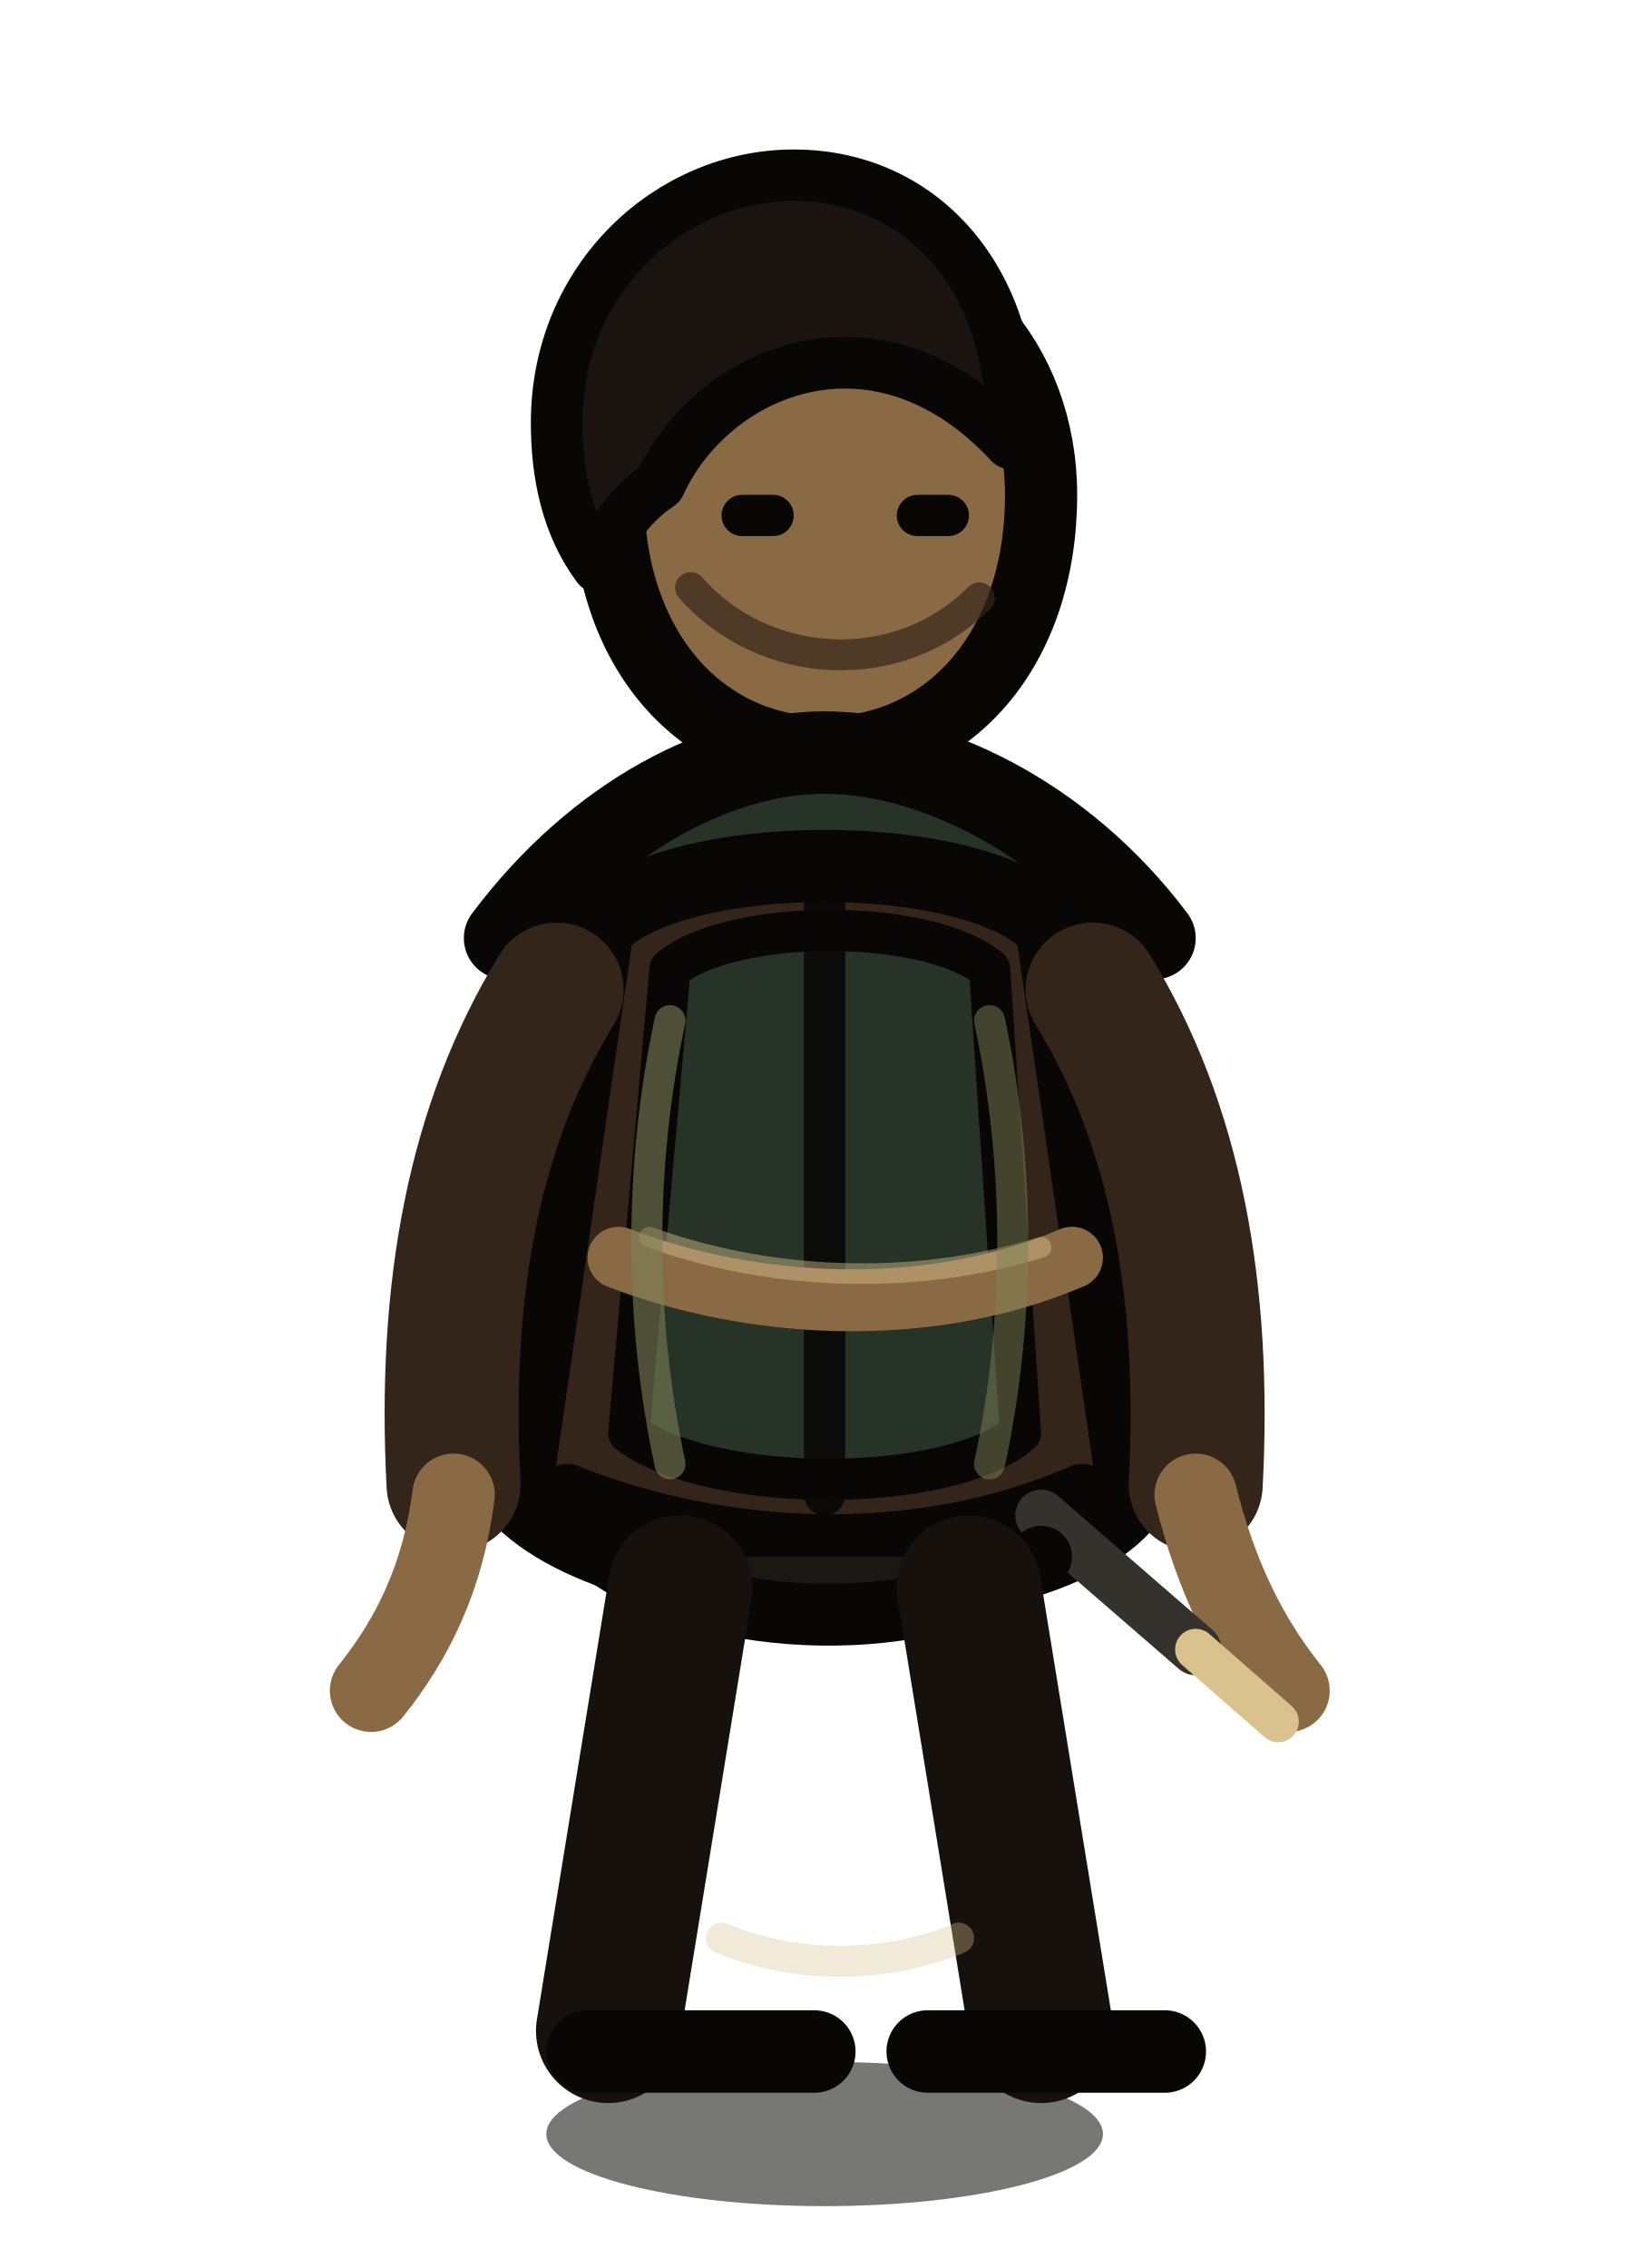
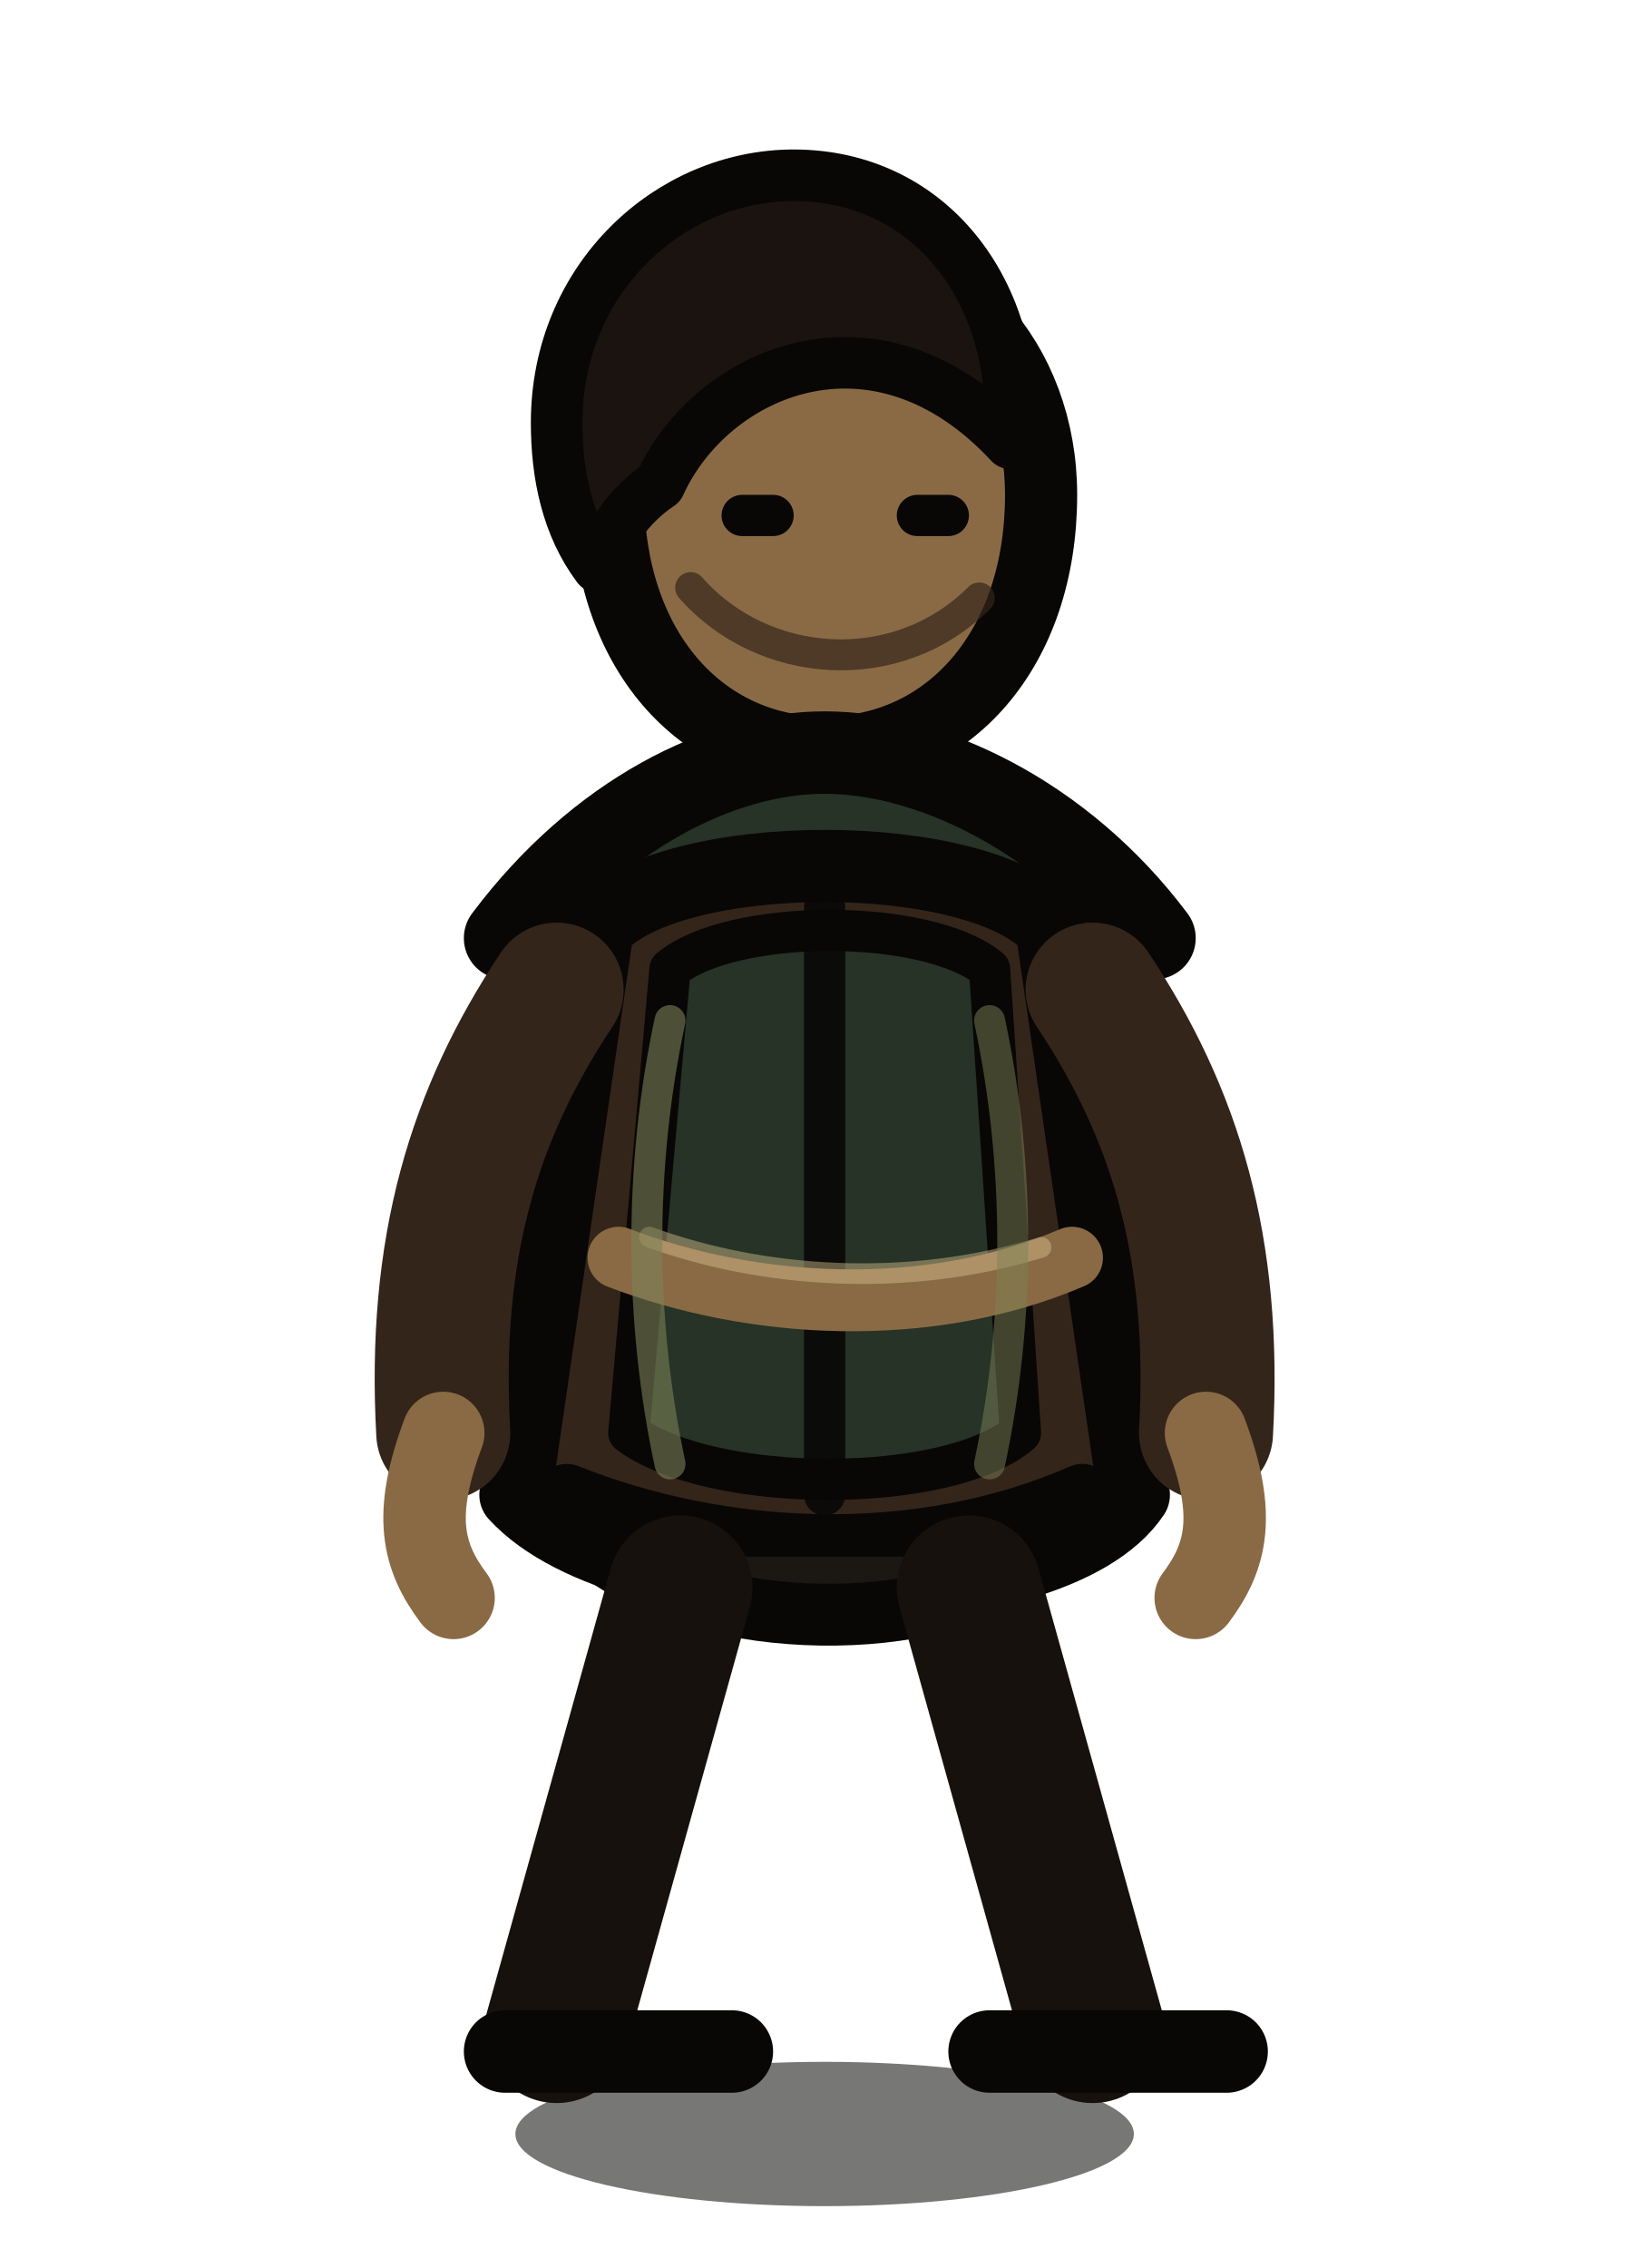
<svg xmlns="http://www.w3.org/2000/svg" width="160" height="220" viewBox="0 0 160 220">
  <g id="grounded-shadow">
-     <ellipse cx="80" cy="207" rx="27" ry="7" fill="#080706" opacity="0.55" />
+     <ellipse cx="80" cy="207" rx="30" ry="7" fill="#080706" opacity="0.55" />
  </g>
  <g id="human-survivor" stroke="#080706" stroke-linecap="round" stroke-linejoin="round">
    <path d="M80 25c-12 0-21 10-21 23 0 15 9 25 21 25s21-10 21-25c0-13-9-23-21-23z" fill="#8a6a45" stroke-width="7" />
    <path d="M64 47c5-11 21-18 34-4 1-15-8-26-21-26-12 0-23 10-23 24 0 5 1 10 4 14 1-3 3-6 6-8z" fill="#1a130f" stroke-width="5" />
    <path d="M67 57c7 8 20 9 28 1" fill="none" stroke="#34251a" stroke-width="3" opacity="0.7" />
    <path d="M72 50h3m14 0h3" fill="none" stroke="#080706" stroke-width="4" />
    <path d="M72 71v12h16V71" fill="#8a6a45" stroke-width="5" />
    <path d="M49 91c9-12 21-18 31-18s23 6 32 18" fill="#263326" stroke-width="8" />
    <path d="M58 90c7-8 37-8 44 0l8 55c-8 12-49 12-60 0z" fill="#34251a" stroke-width="7" />
    <path d="M65 94c6-5 25-5 31 0l3 45c-7 6-30 6-38 0z" fill="#263326" stroke-width="4" />
    <path d="M80 88v57" fill="none" stroke="#080706" stroke-width="4" opacity="0.9" />
    <path d="M60 122c13 5 30 6 44 0" fill="none" stroke="#8a6a45" stroke-width="6" />
    <path d="M63 120c11 4 25 5 38 1" fill="none" stroke="#d9c28e" stroke-width="2" opacity="0.45" />
-     <path d="M54 96c-8 13-11 29-10 48" fill="none" stroke="#34251a" stroke-width="13" />
-     <path d="M106 96c8 13 11 29 10 48" fill="none" stroke="#34251a" stroke-width="13" />
-     <path d="M44 145c-1 8-4 14-8 19" fill="none" stroke="#8a6a45" stroke-width="8" />
-     <path d="M116 145c2 8 5 14 9 19" fill="none" stroke="#8a6a45" stroke-width="8" />
+     <path d="M54 96c-8 12-12 25-11 43" fill="none" stroke="#34251a" stroke-width="13" />
+     <path d="M43 139c-3 8-2 12 1 16" fill="none" stroke="#8a6a45" stroke-width="8" />
+     <path d="M106 96c8 12 12 25 11 43" fill="none" stroke="#34251a" stroke-width="13" />
+     <path d="M117 139c3 8 2 12-1 16" fill="none" stroke="#8a6a45" stroke-width="8" />
    <path d="M55 145c15 6 34 7 50 0" fill="none" stroke="#080706" stroke-width="6" />
-     <path d="M101 147l15 13" fill="none" stroke="#34322d" stroke-width="5" />
-     <path d="M116 160l8 7" fill="none" stroke="#d9c28e" stroke-width="4" />
    <path d="M59 151c10 7 31 8 42 0" fill="#1b1712" stroke-width="6" />
-     <path d="M66 154l-7 43" fill="none" stroke="#16110d" stroke-width="14" />
-     <path d="M94 154l7 43" fill="none" stroke="#16110d" stroke-width="14" />
-     <path d="M57 199h22" stroke="#080706" stroke-width="8" />
-     <path d="M90 199h23" stroke-width="8" />
+     <path d="M66 154l-12 43" fill="none" stroke="#16110d" stroke-width="14" />
+     <path d="M94 154l12 43" fill="none" stroke="#16110d" stroke-width="14" />
+     <path d="M49 199h22" stroke="#080706" stroke-width="8" />
+     <path d="M96 199h23" stroke="#080706" stroke-width="8" />
    <path d="M65 99c-3 14-3 29 0 43" fill="none" stroke="#7b8156" stroke-width="3" opacity="0.6" />
    <path d="M96 99c3 14 3 29 0 43" fill="none" stroke="#7b8156" stroke-width="3" opacity="0.5" />
-     <path d="M70 188c7 3 16 3 23 0" fill="none" stroke="#d9c28e" stroke-width="3" opacity="0.35" />
  </g>
</svg>
